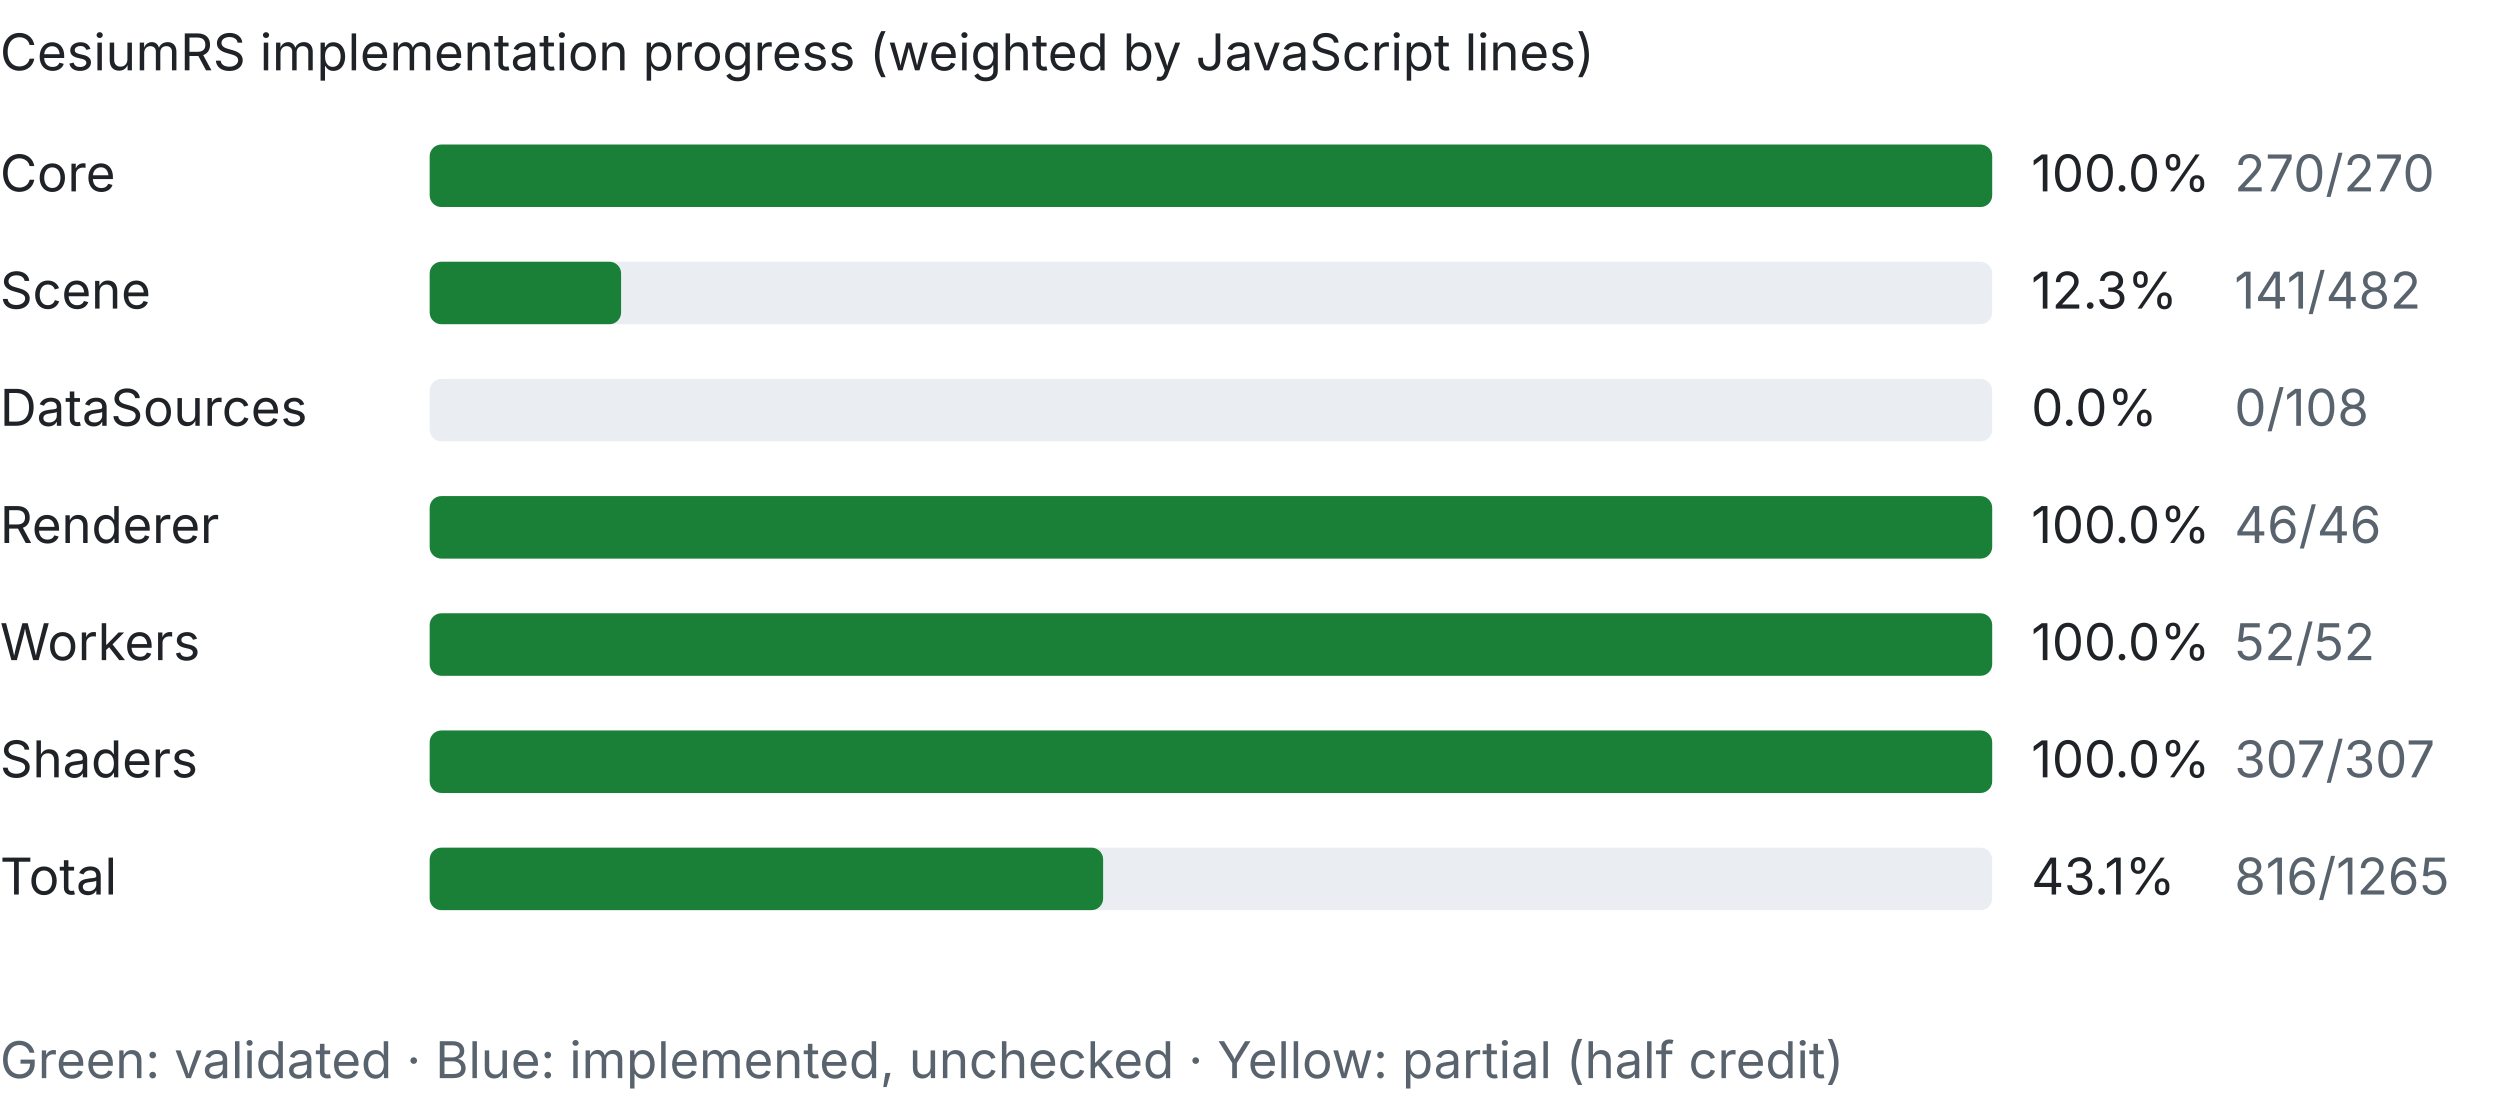
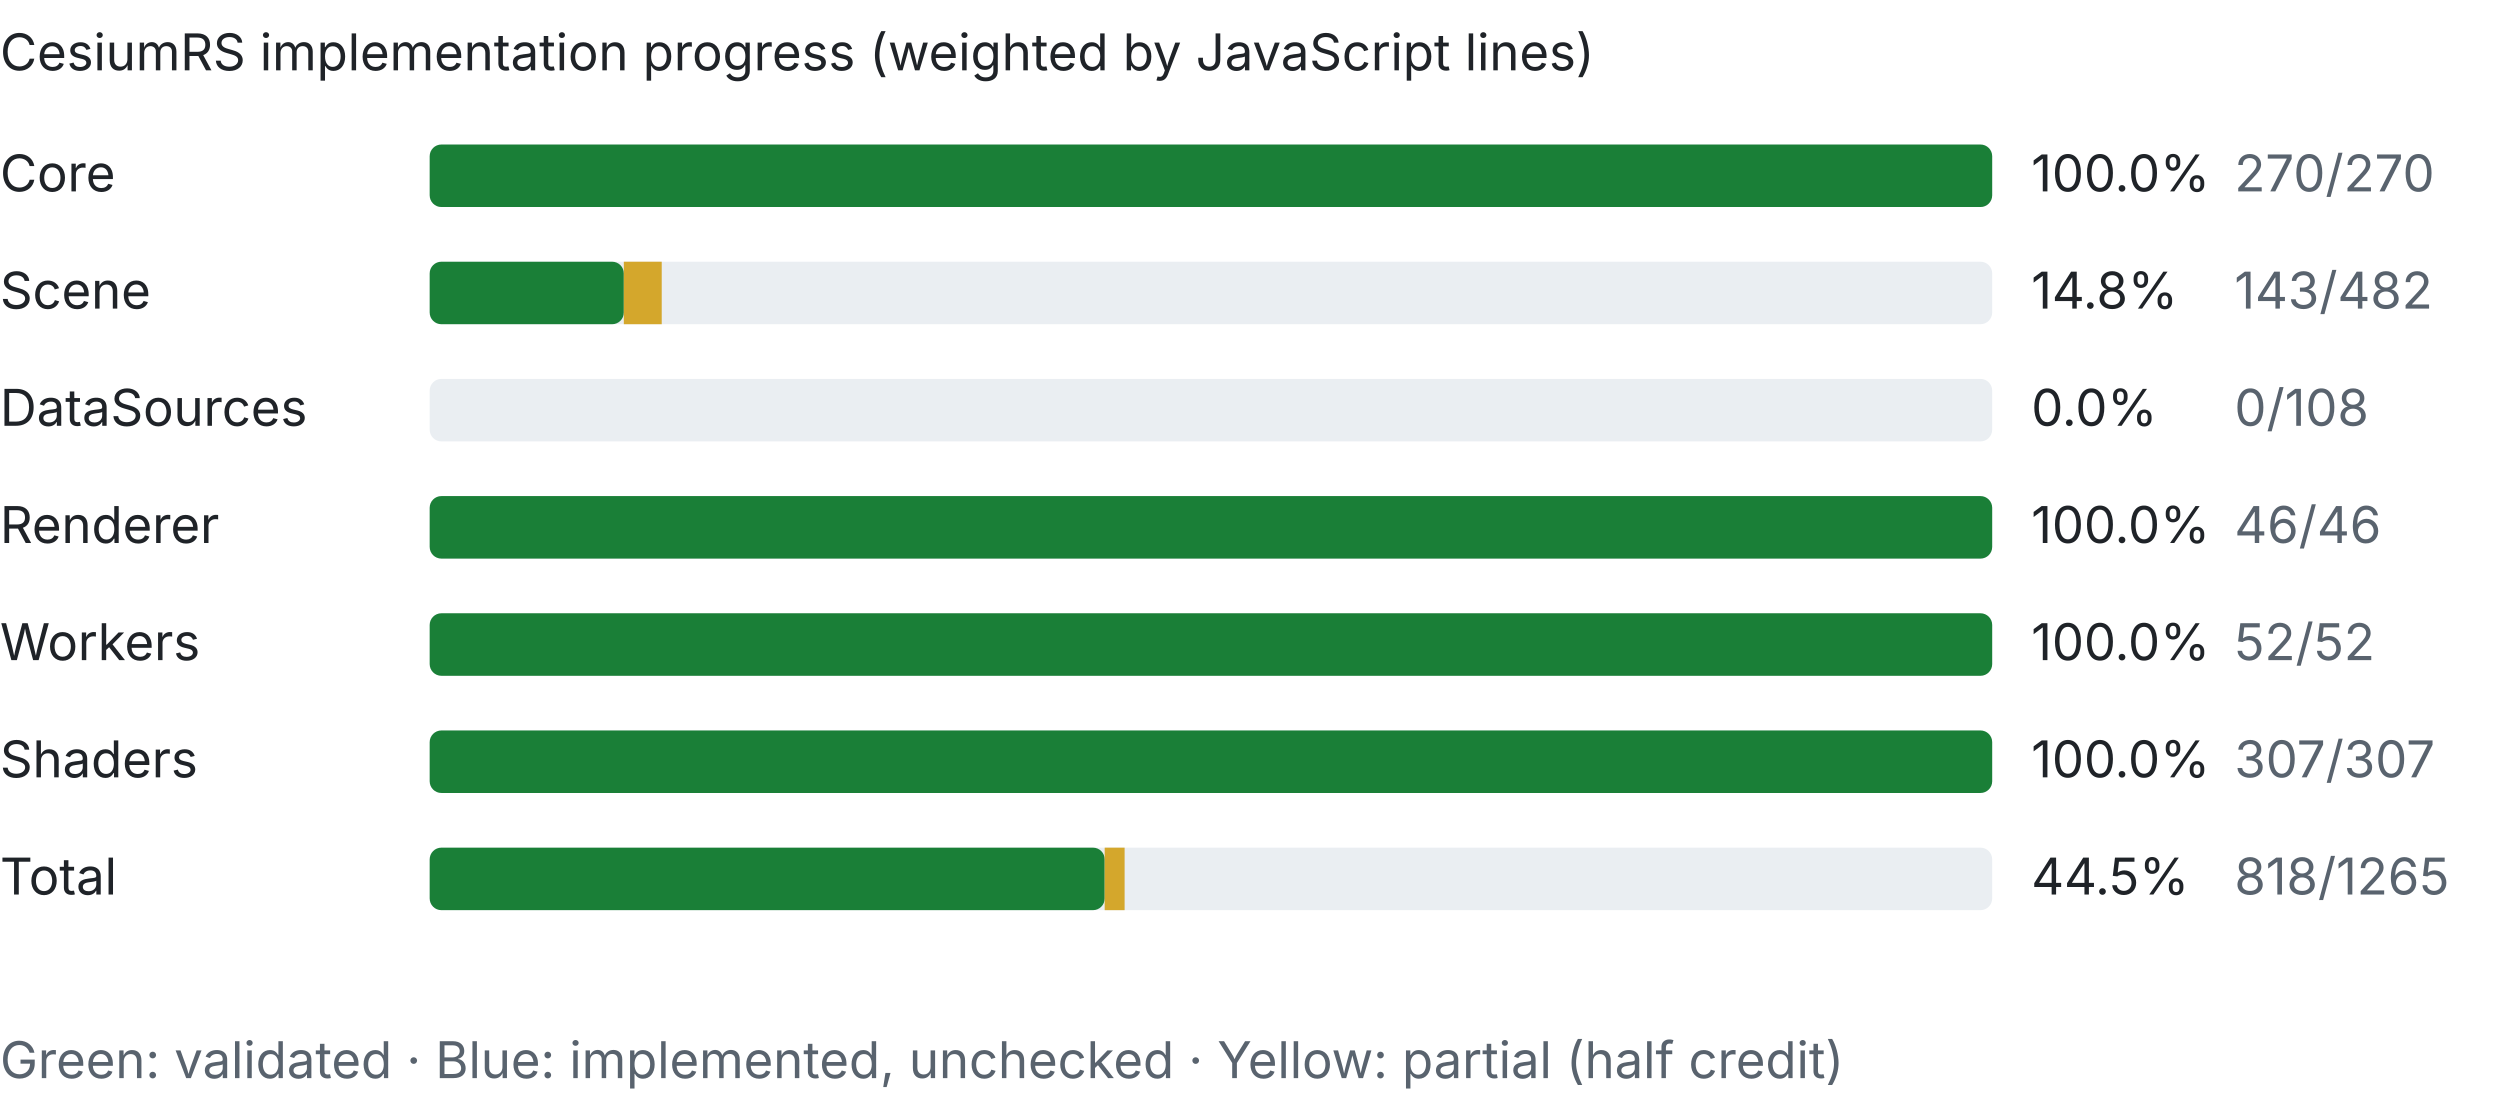
<svg xmlns="http://www.w3.org/2000/svg" width="640" height="281" viewBox="0 0 640 281">
  <style>text{font:13px system-ui,-apple-system,Segoe UI,sans-serif;fill:#1f2328}.dim{fill:#59636e}.bg{fill:#eaeef2}.done{fill:#1a7f37}.part{fill:#d4a72c}.unchecked{fill:#0969da}@media (prefers-color-scheme:dark){text{fill:#e6edf3}.dim{fill:#9198a1}.bg{fill:#30363d}.done{fill:#3fb950}}</style>
  <text x="0" y="18" font-weight="600">CesiumRS implementation progress (weighted by JavaScript lines)</text>
  <text x="0" y="49">Core</text>
  <rect class="bg" x="110" y="37" width="400" height="16" rx="3" />
  <rect class="done" x="110" y="37" width="400.0" height="16" rx="3" />
  <text x="520" y="49">100.0%</text>
  <text class="dim" x="572" y="49">270/270</text>
  <text x="0" y="79">Scene</text>
  <rect class="bg" x="110" y="67" width="400" height="16" rx="3" />
-   <rect class="done" x="110" y="67" width="49.0" height="16" rx="3" />
-   <text x="520" y="79">12.3%</text>
-   <text class="dim" x="572" y="79">141/482</text>
+   <rect class="done" x="110" y="67" width="49.7" height="16" rx="3" />
+   <rect class="part" x="159.7" y="67" width="9.7" height="16" />
+   <text x="520" y="79">14.8%</text>
+   <text class="dim" x="572" y="79">143/482</text>
  <text x="0" y="109">DataSources</text>
  <rect class="bg" x="110" y="97" width="400" height="16" rx="3" />
  <rect class="done" x="110" y="97" width="0.0" height="16" rx="3" />
  <text x="520" y="109">0.0%</text>
  <text class="dim" x="572" y="109">0/108</text>
  <text x="0" y="139">Renderer</text>
  <rect class="bg" x="110" y="127" width="400" height="16" rx="3" />
  <rect class="done" x="110" y="127" width="400.0" height="16" rx="3" />
  <text x="520" y="139">100.0%</text>
  <text class="dim" x="572" y="139">46/46</text>
  <text x="0" y="169">Workers</text>
  <rect class="bg" x="110" y="157" width="400" height="16" rx="3" />
  <rect class="done" x="110" y="157" width="400.0" height="16" rx="3" />
  <text x="520" y="169">100.0%</text>
  <text class="dim" x="572" y="169">52/52</text>
  <text x="0" y="199">Shaders</text>
  <rect class="bg" x="110" y="187" width="400" height="16" rx="3" />
  <rect class="done" x="110" y="187" width="400.0" height="16" rx="3" />
  <text x="520" y="199">100.0%</text>
  <text class="dim" x="572" y="199">307/307</text>
  <text x="0" y="229" font-weight="600">Total</text>
  <rect class="bg" x="110" y="217" width="400" height="16" rx="3" />
-   <rect class="done" x="110" y="217" width="172.4" height="16" rx="3" />
-   <text x="520" y="229" font-weight="600">43.1%</text>
-   <text class="dim" x="572" y="229">816/1265</text>
+   <rect class="done" x="110" y="217" width="172.8" height="16" rx="3" />
+   <rect class="part" x="282.8" y="217" width="5.1" height="16" />
+   <text x="520" y="229" font-weight="600">44.5%</text>
+   <text class="dim" x="572" y="229">818/1265</text>
  <text class="dim" x="0" y="276">Green: validated · Blue: implemented, unchecked · Yellow: partial (half credit)</text>
</svg>
